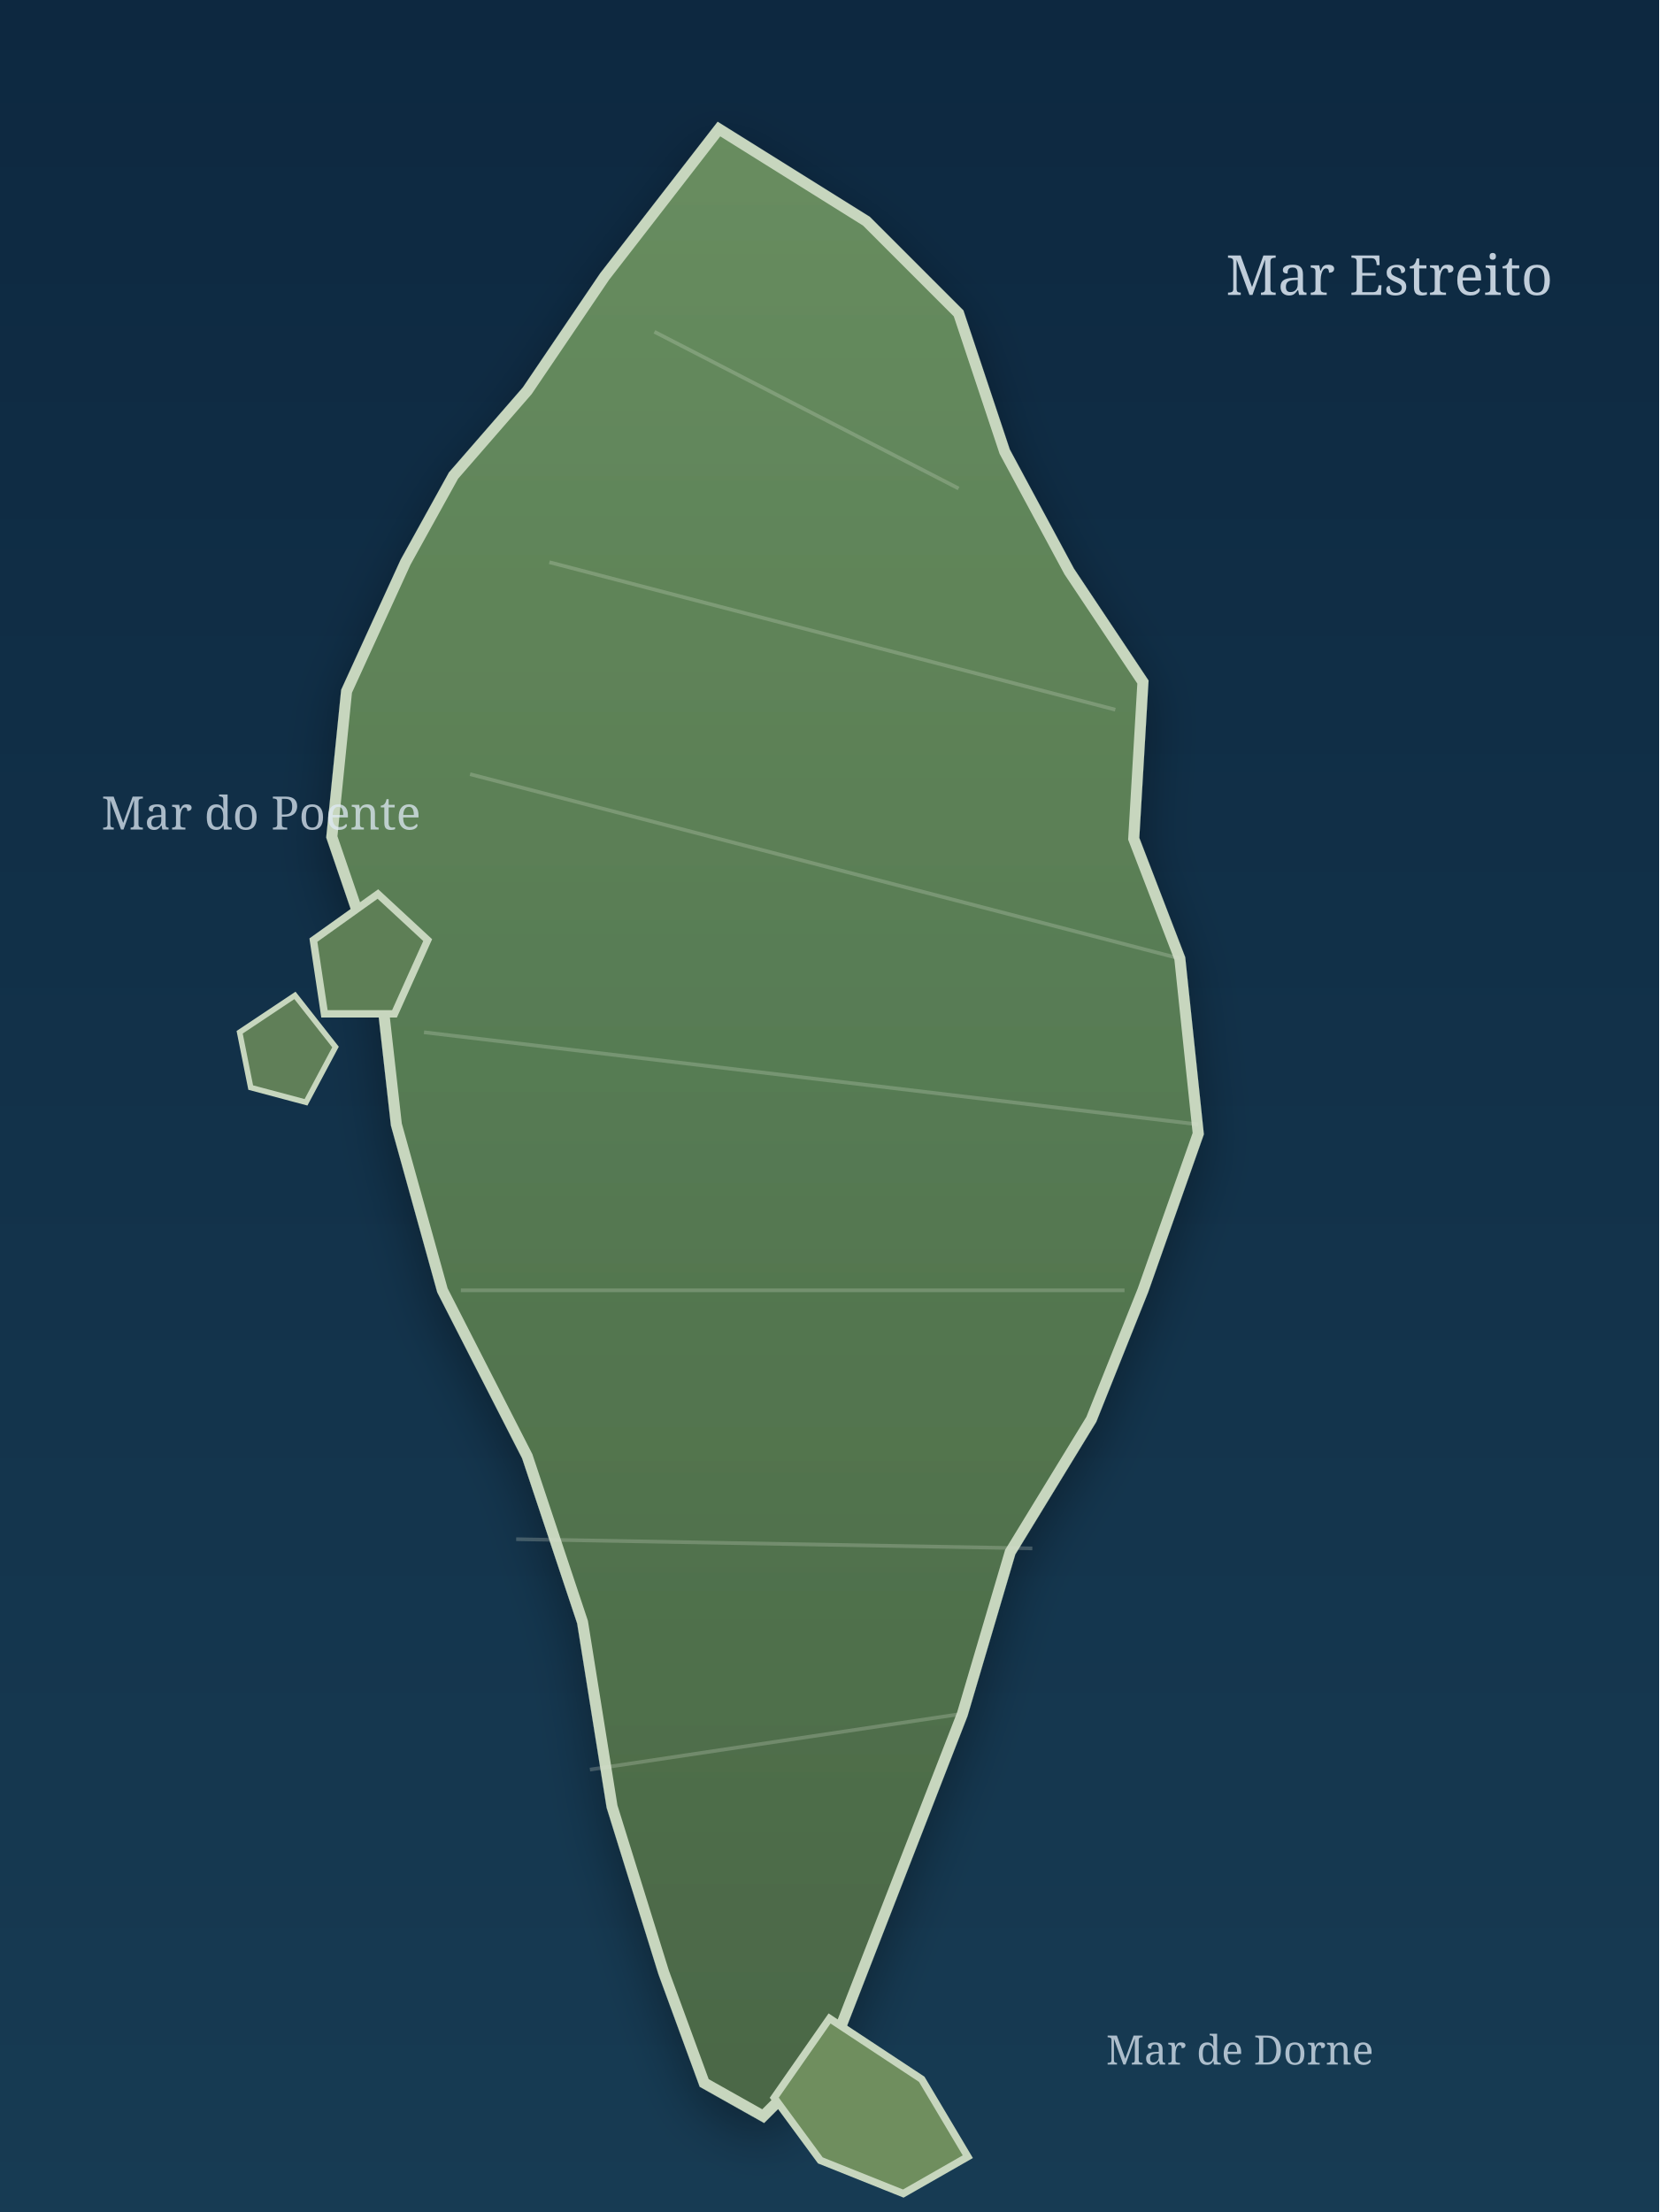
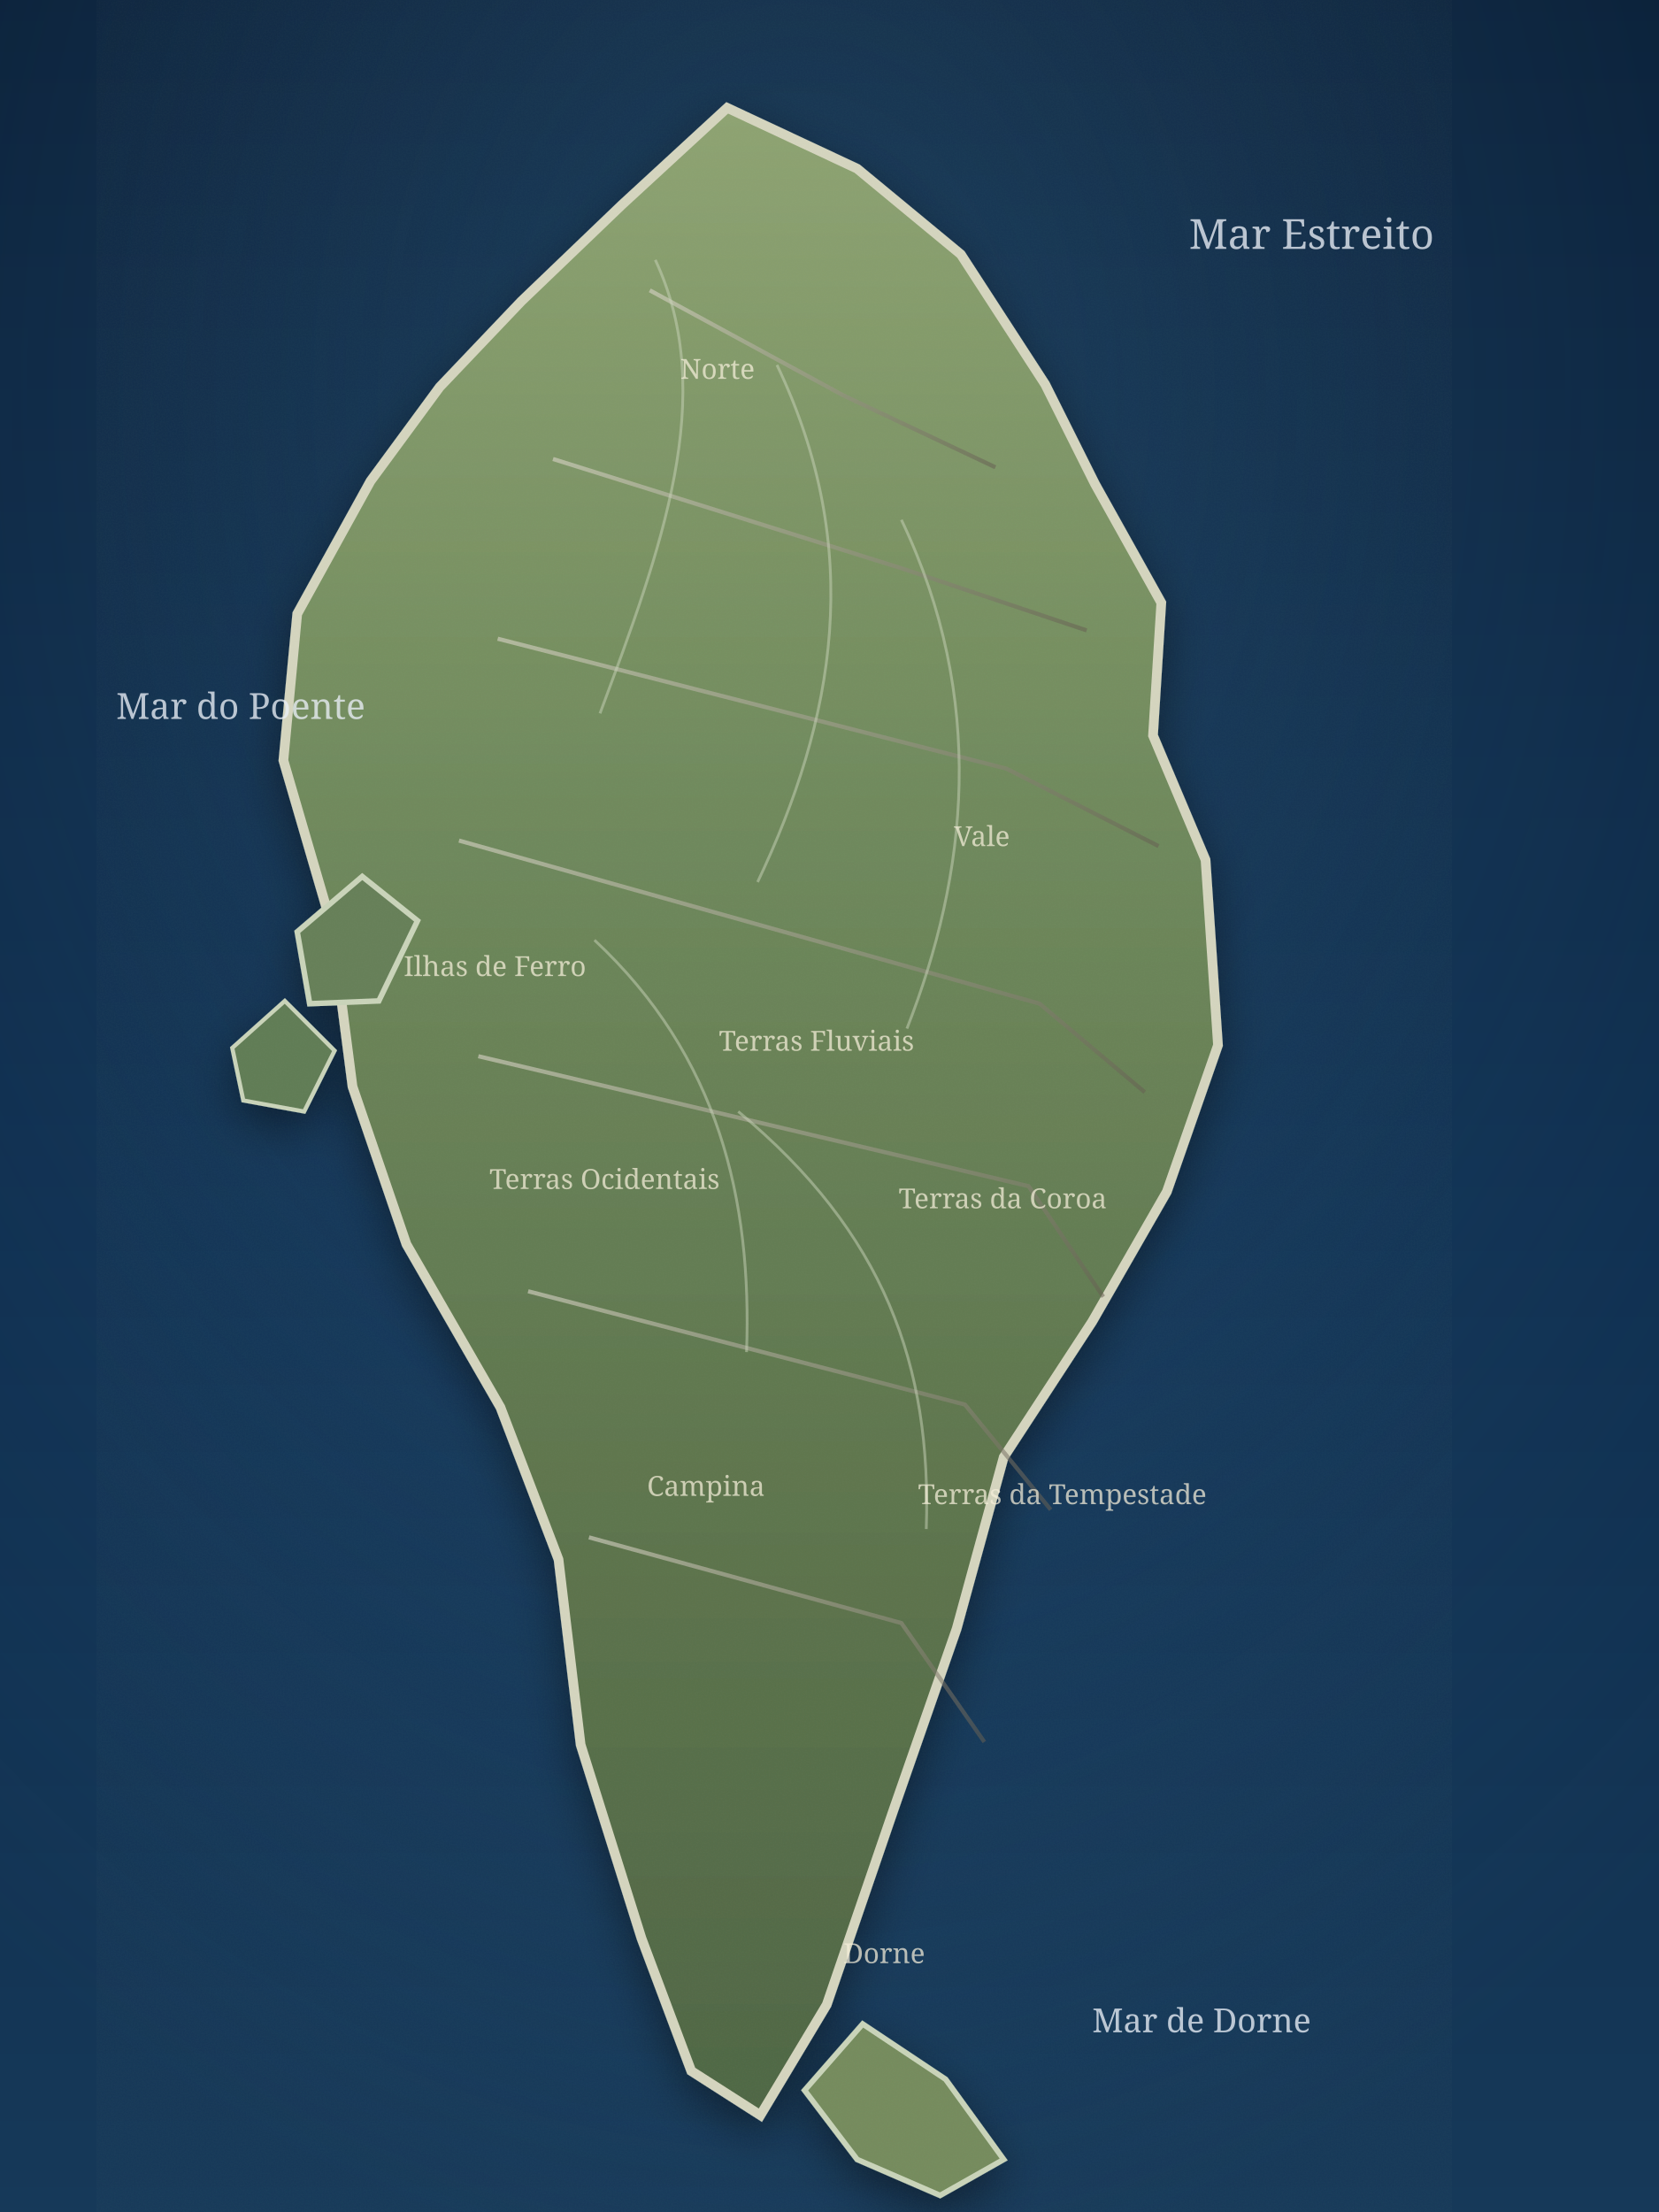
- <svg xmlns="http://www.w3.org/2000/svg" width="900" height="1200" viewBox="0 0 900 1200">
+ <svg xmlns="http://www.w3.org/2000/svg" width="1200" height="1600" viewBox="0 0 1200 1600">
  <defs>
    <linearGradient id="sea" x1="0" x2="0" y1="0" y2="1">
-       <stop offset="0%" stop-color="#0d2840" />
-       <stop offset="100%" stop-color="#173b53" />
+       <stop offset="0%" stop-color="#05162c" />
+       <stop offset="55%" stop-color="#0c2a4a" />
+       <stop offset="100%" stop-color="#163959" />
    </linearGradient>
+     <radialGradient id="seaGlow" cx="48%" cy="18%" r="85%">
+       <stop offset="0%" stop-color="#3f7ca8" stop-opacity=".35" />
+       <stop offset="100%" stop-color="#3f7ca8" stop-opacity="0" />
+     </radialGradient>
    <linearGradient id="land" x1="0" x2="0" y1="0" y2="1">
-       <stop offset="0%" stop-color="#688d5f" />
-       <stop offset="55%" stop-color="#547851" />
-       <stop offset="100%" stop-color="#4b6746" />
+       <stop offset="0%" stop-color="#8ea372" />
+       <stop offset="35%" stop-color="#6f895c" />
+       <stop offset="70%" stop-color="#5d744d" />
+       <stop offset="100%" stop-color="#4f6644" />
    </linearGradient>
-     <filter id="shadow" x="-20%" y="-20%" width="140%" height="140%">
-       <feDropShadow dx="0" dy="10" stdDeviation="14" flood-color="#000" flood-opacity=".35" />
+     <linearGradient id="mountains" x1="0" x2="1" y1="0" y2="1">
+       <stop offset="0%" stop-color="#d7d3c5" stop-opacity=".85" />
+       <stop offset="100%" stop-color="#665f52" stop-opacity=".75" />
+     </linearGradient>
+     <filter id="coastShadow" x="-30%" y="-30%" width="160%" height="160%">
+       <feDropShadow dx="0" dy="12" stdDeviation="16" flood-color="#000" flood-opacity=".42" />
+     </filter>
+     <filter id="innerTexture" x="-20%" y="-20%" width="140%" height="140%">
+       <feTurbulence baseFrequency="0.9" numOctaves="2" seed="2" type="fractalNoise" result="noise" />
+       <feColorMatrix in="noise" type="matrix" values="0 0 0 0 0.4  0 0 0 0 0.43  0 0 0 0 0.32  0 0 0 .12 0" />
    </filter>
  </defs>
-   <rect width="900" height="1200" fill="url(#sea)" />
-   <path d="M390 70 L470 120 L520 170 L545 245 L580 310 L620 370 L615 455 L640 520 L650 615 L620 700 L592 770 L548 842 L522 930 L487 1020 L452 1110 L414 1148 L382 1130 L360 1070 L332 980 L316 880 L286 790 L240 700 L215 610 L206 530 L180 454 L188 375 L220 305 L246 258 L286 212 L328 150 Z" fill="url(#land)" stroke="#c7d6be" stroke-width="6" filter="url(#shadow)" />
-   <path d="M170 510 L205 485 L232 510 L214 550 L176 550 Z" fill="#5e7f56" stroke="#c7d6be" stroke-width="4" />
-   <path d="M130 560 L160 540 L182 568 L166 598 L136 590 Z" fill="#607f58" stroke="#c7d6be" stroke-width="3" />
-   <path d="M450 1095 L500 1128 L525 1170 L490 1190 L445 1172 L420 1138 Z" fill="#6f8e5e" stroke="#c7d6be" stroke-width="4" />
-   <g opacity=".25" stroke="#d7e0ce" stroke-width="2">
-     <path d="M355 180 L520 265" />
-     <path d="M298 305 L605 385" />
-     <path d="M255 420 L640 520" />
-     <path d="M230 560 L650 610" />
-     <path d="M250 700 L610 700" />
-     <path d="M280 835 L560 840" />
-     <path d="M320 960 L520 930" />
+   <rect width="1200" height="1600" fill="url(#sea)" />
+   <rect width="1200" height="1600" fill="url(#seaGlow)" />
+   <g filter="url(#coastShadow)">
+     <path d="M526 78 L620 122 L695 184 L756 278 L792 350 L840 436 L834 532 L872 622 L881 756 L844 862 L790 956 L726 1054 L692 1178 L646 1310 L598 1450 L550 1530 L500 1498 L464 1402 L420 1262 L404 1128 L362 1018 L294 900 L255 786 L240 670 L205 550 L215 444 L268 348 L318 280 L377 218 L450 148 Z" fill="url(#land)" stroke="#d5d5bf" stroke-width="7" />
+     <path d="M215 674 L262 634 L302 666 L274 724 L224 726 Z" fill="#667f59" stroke="#cad4ba" stroke-width="4" />
+     <path d="M168 758 L206 724 L242 760 L220 804 L176 796 Z" fill="#617b55" stroke="#cad4ba" stroke-width="3" />
+     <path d="M624 1464 L684 1504 L726 1562 L680 1588 L620 1562 L582 1512 Z" fill="#748b5d" stroke="#cad4ba" stroke-width="4" />
  </g>
-   <text x="665" y="160" fill="#dfeaf4" font-size="30" font-family="serif" opacity=".85">Mar Estreito</text>
-   <text x="55" y="450" fill="#dfeaf4" font-size="25" font-family="serif" opacity=".75">Mar do Poente</text>
-   <text x="600" y="1120" fill="#dfeaf4" font-size="22" font-family="serif" opacity=".75">Mar de Dorne</text>
+   <g opacity=".35" filter="url(#innerTexture)">
+     <rect x="210" y="80" width="700" height="1480" />
+   </g>
+   <g stroke="url(#mountains)" stroke-width="3" fill="none" opacity=".72">
+     <path d="M470 210 L610 286 L720 338" />
+     <path d="M400 332 L655 412 L786 456" />
+     <path d="M360 462 L728 556 L838 612" />
+     <path d="M332 608 L752 726 L828 790" />
+     <path d="M346 764 L744 858 L798 938" />
+     <path d="M382 934 L698 1016 L760 1092" />
+     <path d="M426 1112 L652 1174 L712 1260" />
+   </g>
+   <g stroke="#c9d4ba" stroke-width="2" opacity=".5" fill="none">
+     <path d="M474 188 C520 286, 478 398, 434 516" />
+     <path d="M562 264 C626 398, 604 520, 548 638" />
+     <path d="M652 376 C714 506, 700 632, 656 744" />
+     <path d="M430 680 C520 764, 544 868, 540 978" />
+     <path d="M534 804 C640 892, 674 988, 670 1106" />
+   </g>
+   <g fill="#e9eef6" font-family="serif" font-size="30" opacity=".78">
+     <text x="860" y="180">Mar Estreito</text>
+     <text x="84" y="520" font-size="26">Mar do Poente</text>
+     <text x="790" y="1470" font-size="24">Mar de Dorne</text>
+   </g>
+   <g fill="#f7f0db" font-family="serif" font-size="20" opacity=".72">
+     <text x="492" y="274">Norte</text>
+     <text x="292" y="706">Ilhas de Ferro</text>
+     <text x="690" y="612">Vale</text>
+     <text x="520" y="760">Terras Fluviais</text>
+     <text x="354" y="860">Terras Ocidentais</text>
+     <text x="650" y="874">Terras da Coroa</text>
+     <text x="468" y="1082">Campina</text>
+     <text x="664" y="1088">Terras da Tempestade</text>
+     <text x="610" y="1420">Dorne</text>
+   </g>
</svg>
